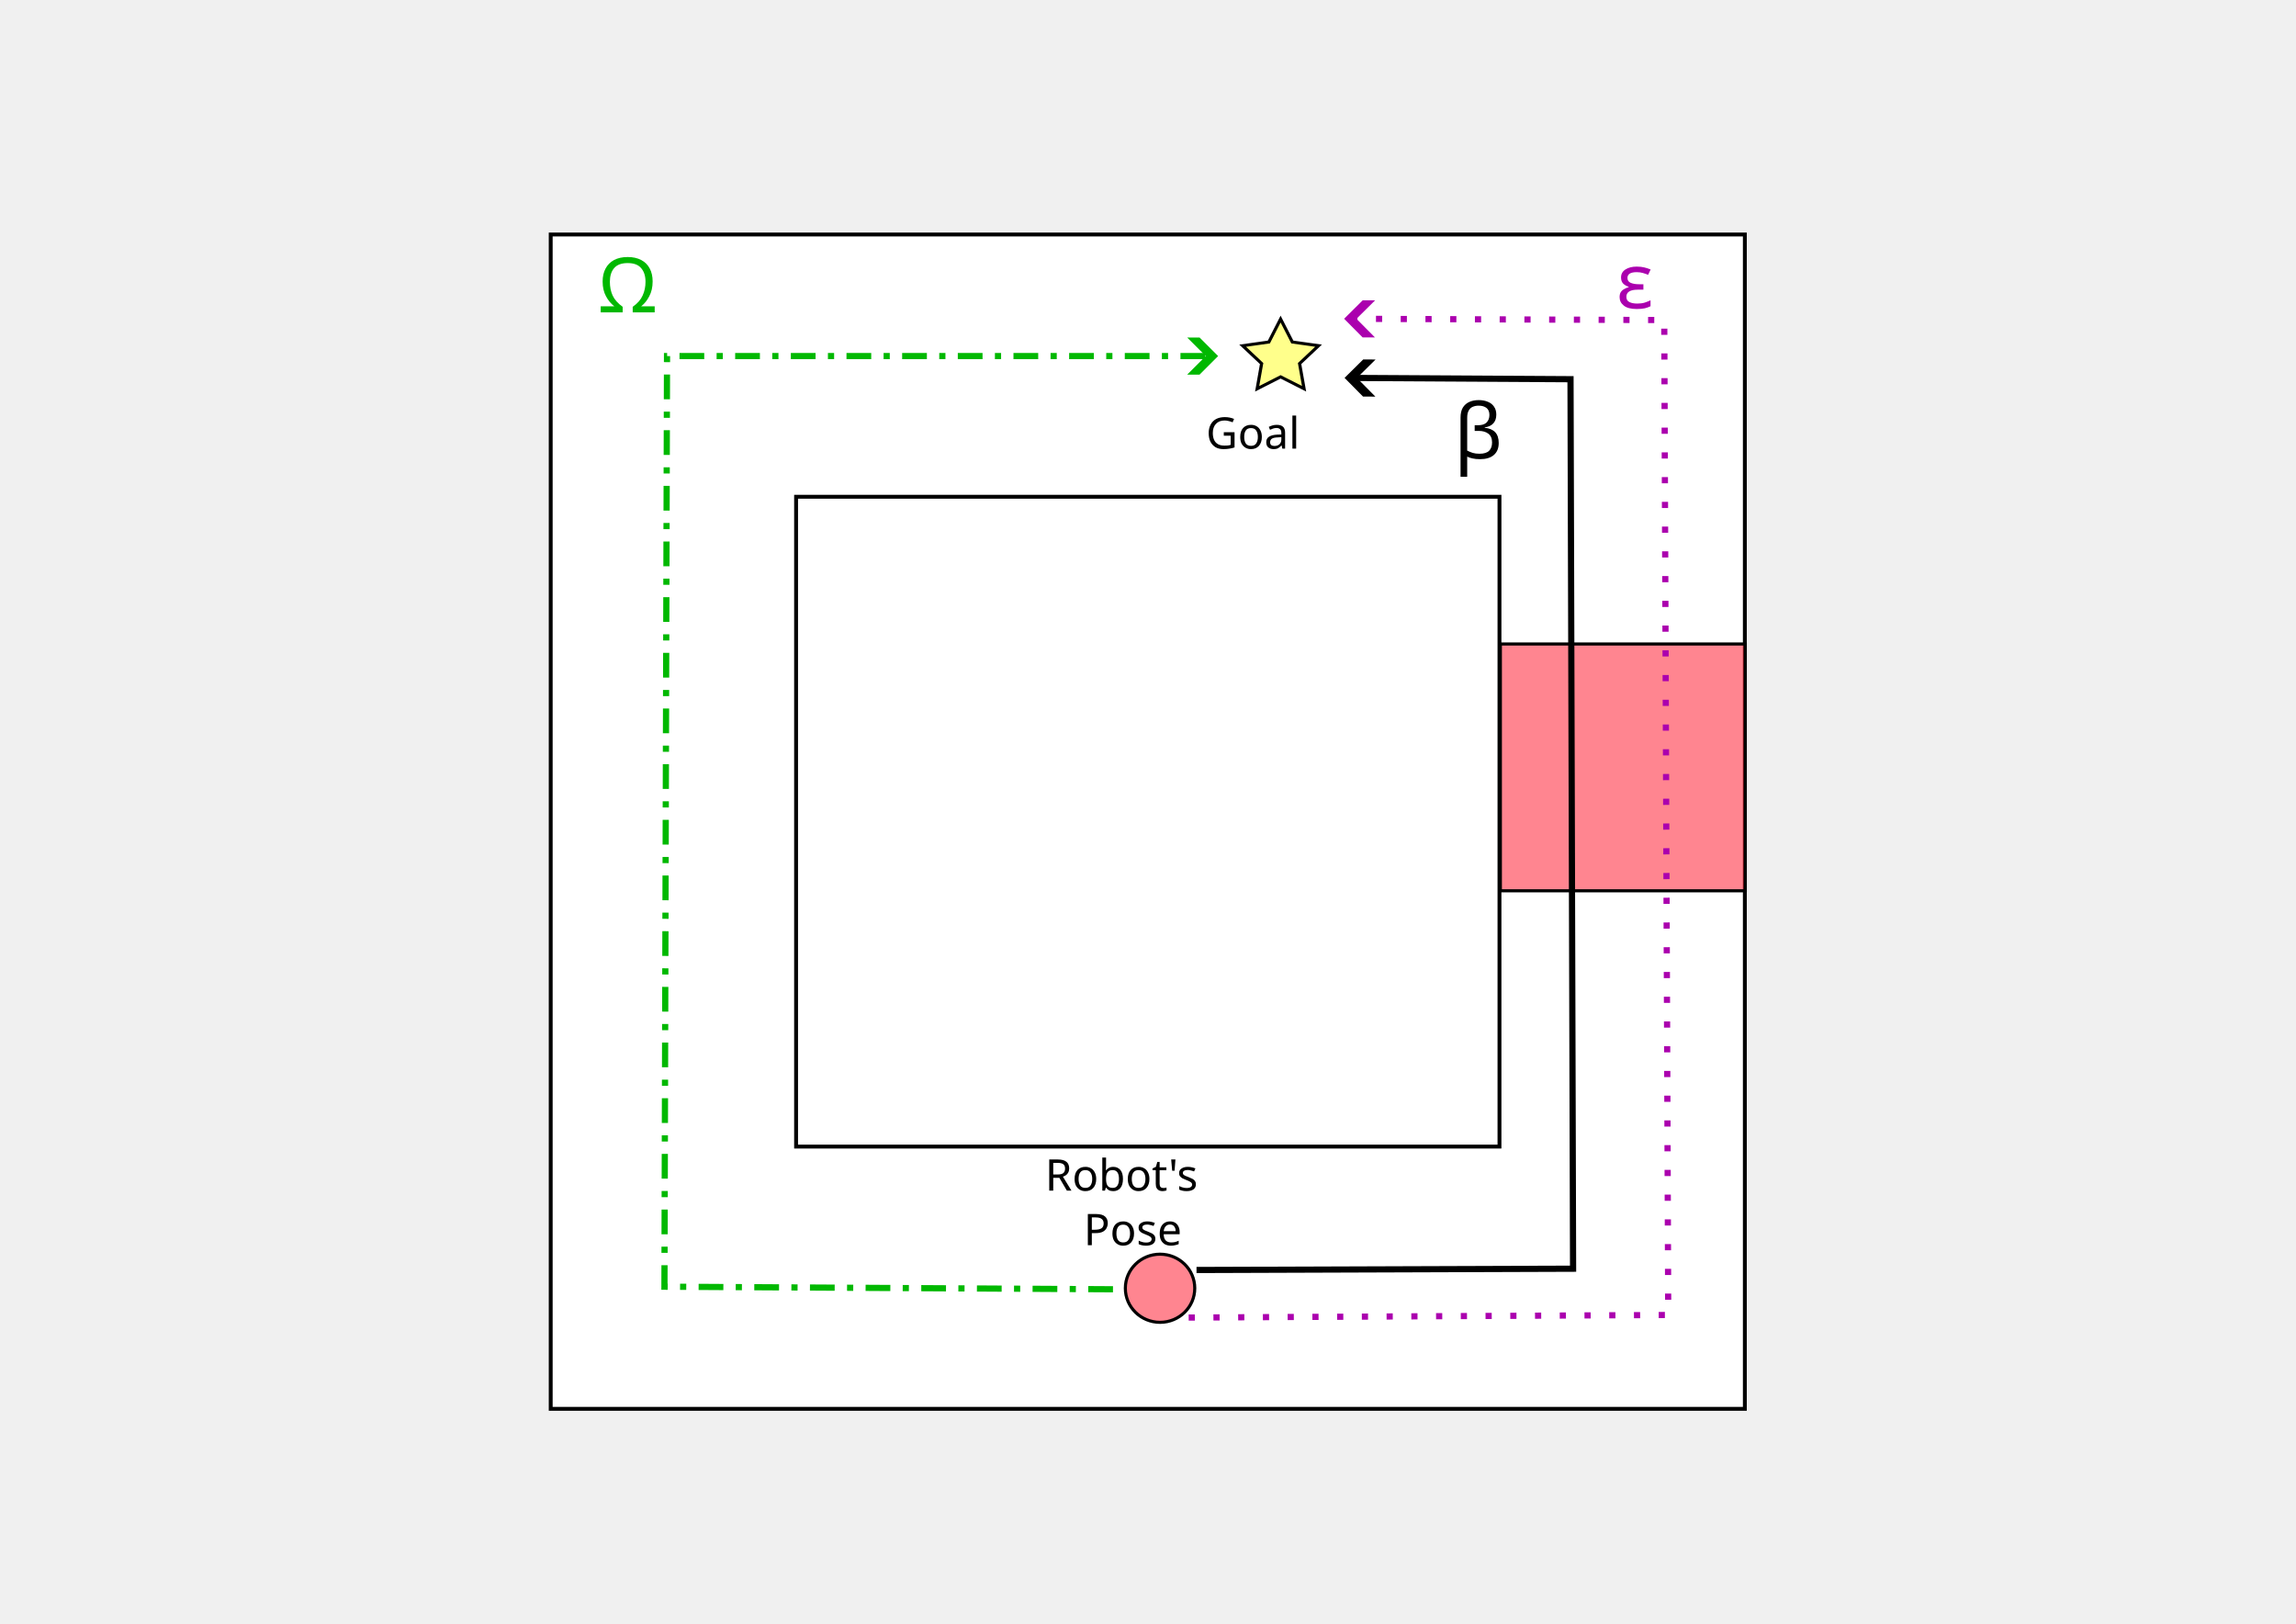
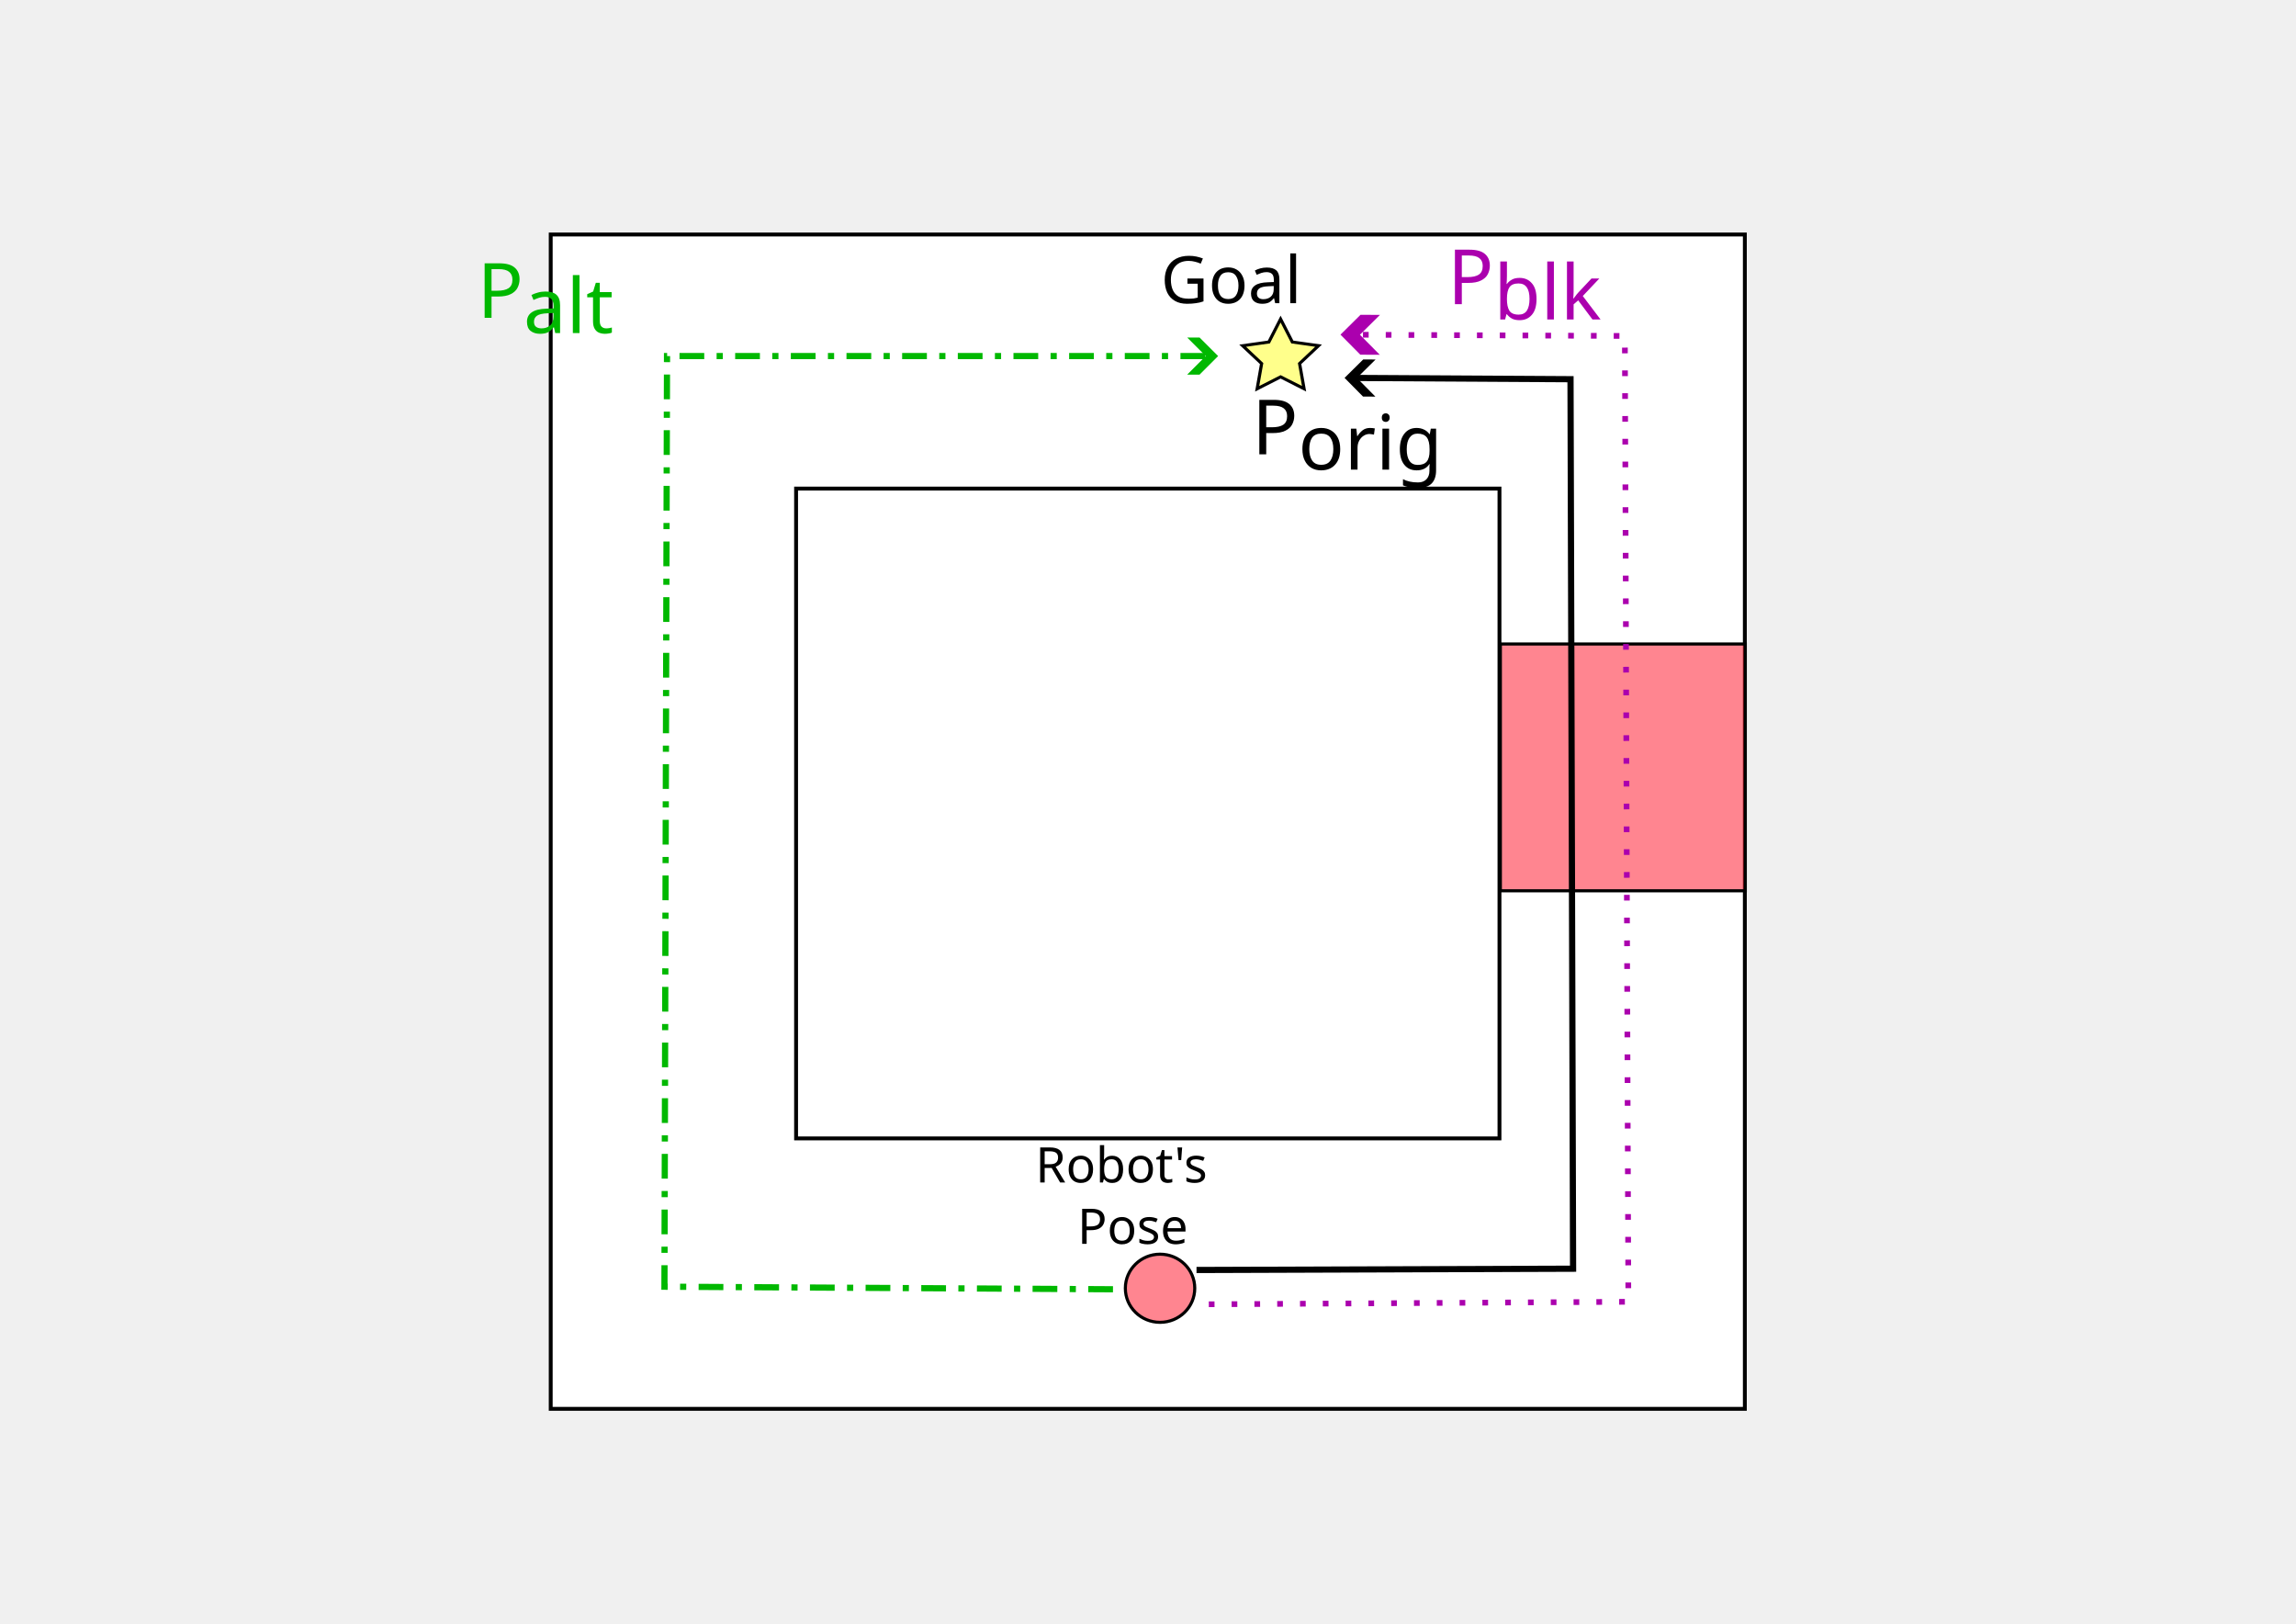
<svg xmlns="http://www.w3.org/2000/svg" width="297mm" height="210mm" viewBox="0 0 297 210" version="1.1" id="svg50220">
  <defs id="defs50217">
    <marker style="overflow:visible" id="marker62158" refX="0" refY="0" orient="auto-start-reverse" markerWidth="5" markerHeight="6" viewBox="0 0 5 6" preserveAspectRatio="xMidYMid">
      <path style="fill:context-stroke;fill-rule:evenodd;stroke:none" d="m 1,0 -3,3 h -2 l 3,-3 -3,-3 h 2 z" id="path62156" />
    </marker>
    <marker style="overflow:visible" id="marker62114" refX="0" refY="0" orient="auto-start-reverse" markerWidth="5" markerHeight="6" viewBox="0 0 5 6" preserveAspectRatio="xMidYMid">
-       <path style="fill:context-stroke;fill-rule:evenodd;stroke:none" d="m 1,0 -3,3 h -2 l 3,-3 -3,-3 h 2 z" id="path62112" />
+       <path style="fill:context-stroke;fill-rule:evenodd;stroke:#ab00ae;stroke-opacity:1" d="m 1,0 -3,3 h -2 l 3,-3 -3,-3 h 2 z" id="path62112" />
    </marker>
    <marker style="overflow:visible" id="Arrow4" refX="0" refY="0" orient="auto-start-reverse" markerWidth="5" markerHeight="6" viewBox="0 0 5 6" preserveAspectRatio="xMidYMid">
      <path style="fill:context-stroke;fill-rule:evenodd;stroke:none" d="m 1,0 -3,3 h -2 l 3,-3 -3,-3 h 2 z" id="path1741" />
    </marker>
  </defs>
  <g id="layer1">
    <rect style="fill:#ffffff;fill-opacity:1;fill-rule:evenodd;stroke:#000000;stroke-width:0.5;stroke-dasharray:none;stroke-opacity:1;stop-color:#000000" id="rect51430" width="154.467" height="151.881" x="71.238" y="30.329" />
-     <rect style="fill:#ffffff;fill-opacity:1;fill-rule:evenodd;stroke:#000000;stroke-width:0.5;stroke-dasharray:none;stroke-opacity:1;stop-color:#000000" id="rect52108" width="90.987" height="84.045" x="102.978" y="64.247" />
+     <rect style="fill:#ffffff;fill-opacity:1;fill-rule:evenodd;stroke:#000000;stroke-width:0.5;stroke-dasharray:none;stroke-opacity:1" id="rect52108" width="90.987" height="84.045" x="102.978" y="63.189" />
    <path style="fill:#ffff8b;fill-opacity:1;fill-rule:evenodd;stroke:#000000;stroke-width:0.504;stroke-dasharray:none;stroke-opacity:1;stop-color:#000000" id="path52162" d="m 149.53,48.197 -3.76,-1.975 -3.758,1.978 0.716,-4.186 -3.043,-2.963 4.203,-0.613 1.878,-3.809 1.881,3.808 4.203,0.609 -3.04,2.966 z" transform="matrix(0.8070441,0,0,0.7790402,48.01137,12.73167)" />
    <ellipse style="fill:#ff192f;fill-opacity:0.528;fill-rule:evenodd;stroke:#000000;stroke-width:0.4;stroke-dasharray:none;stroke-opacity:1;stop-color:#000000" id="path52268" cx="150.059" cy="166.616" rx="4.489" ry="4.406" />
    <rect style="fill:#ff192f;fill-opacity:0.528;fill-rule:evenodd;stroke:#000000;stroke-width:0.4;stroke-dasharray:none;stroke-opacity:1;stop-color:#000000" id="rect61994" width="31.684" height="31.92" x="194.08" y="83.29" />
    <path style="fill:none;fill-opacity:0.528;fill-rule:evenodd;stroke:#000000;stroke-width:0.8;stroke-dasharray:none;stroke-opacity:1;stop-color:#000000;marker-end:url(#Arrow4)" d="m 154.776,164.253 48.711,-0.166 -0.333,-115.043 -28.428,-0.166" id="path62050" />
-     <path style="fill:none;fill-opacity:0.528;fill-rule:evenodd;stroke:#ab00ae;stroke-width:0.8;stroke-dasharray:0.8, 2.4;stroke-dashoffset:0;stroke-opacity:1;marker-end:url(#marker62114);stop-color:#000000" d="m 153.763,170.404 62.031,-0.333 -0.514,-128.676 -40.611,-0.166" id="path62110" />
+     <path style="fill:none;fill-opacity:0.528;fill-rule:evenodd;stroke:#ab00ae;stroke-width:0.737;stroke-dasharray:0.737, 2.212;stroke-dashoffset:0;stroke-opacity:1;marker-end:url(#marker62114)" d="m 156.367,168.688 54.268,-0.323 -0.45,-124.916 -35.529,-0.161" id="path62110" />
    <path style="fill:none;fill-opacity:0.528;fill-rule:evenodd;stroke:#00b800;stroke-width:0.8;stroke-dasharray:3.2, 1.6, 0.8, 1.6;stroke-dashoffset:0;stroke-opacity:1;stop-color:#000000;marker-end:url(#marker62158)" d="M 143.97,166.746 85.95,166.414 86.282,46.051 h 70.489" id="path62154" />
-     <text xml:space="preserve" style="font-size:9.878px;font-family:sans-serif;-inkscape-font-specification:sans-serif;text-align:center;text-anchor:middle;fill:#ab00ae;fill-opacity:1;fill-rule:evenodd;stroke:#ab00ae;stroke-width:0;stroke-dasharray:none;stroke-dashoffset:0;stroke-opacity:1;stop-color:#000000" x="217.89" y="39.871" id="text64320">
-       <tspan id="tspan64318" style="font-size:9.878px;fill:#ab00ae;fill-opacity:1;stroke:#ab00ae;stroke-width:0;stroke-dasharray:none;stroke-dashoffset:0;stroke-opacity:1" x="217.89" y="39.871">ε</tspan>
+     <text xml:space="preserve" style="font-size:9.878px;font-family:sans-serif;-inkscape-font-specification:sans-serif;text-align:center;text-anchor:middle;fill:#ab00ae;fill-opacity:1;fill-rule:evenodd;stroke:#ab00ae;stroke-width:0;stroke-dasharray:none;stroke-dashoffset:0;stroke-opacity:1" x="212.598" y="39.342" id="text64320">
+       <tspan id="tspan64318" style="font-size:9.878px;fill:#ab00ae;fill-opacity:1;stroke:#ab00ae;stroke-width:0;stroke-dasharray:none;stroke-dashoffset:0;stroke-opacity:1" x="212.598" y="39.342">P<tspan style="font-size:9.878px;baseline-shift:sub" id="tspan876">blk</tspan>
+       </tspan>
    </text>
-     <text xml:space="preserve" style="font-size:9.878px;font-family:sans-serif;-inkscape-font-specification:sans-serif;text-align:center;text-anchor:middle;fill:#00b800;fill-opacity:1;fill-rule:evenodd;stroke:#00b800;stroke-width:0;stroke-dasharray:none;stroke-dashoffset:0;stroke-opacity:1;stop-color:#000000" x="87.612" y="40.398" id="text65658">
-       <tspan id="tspan65656" style="stroke-width:0;stroke:#00b800;stroke-opacity:1;fill:#00b800;fill-opacity:1" x="87.612" y="40.398">Ω</tspan>
+     <text xml:space="preserve" style="font-size:9.878px;font-family:sans-serif;-inkscape-font-specification:sans-serif;text-align:center;text-anchor:middle;fill:#00b800;fill-opacity:1;fill-rule:evenodd;stroke:#00b800;stroke-width:0;stroke-dasharray:none;stroke-dashoffset:0;stroke-opacity:1" x="85.967" y="41.103" id="text65658">
+       <tspan id="tspan65656" style="font-size:9.878px;fill:#00b800;fill-opacity:1;stroke:#00b800;stroke-width:0;stroke-opacity:1" x="85.967" y="41.103">P<tspan style="font-size:9.878px;baseline-shift:sub" id="tspan878">alt</tspan>
+       </tspan>
    </text>
-     <text xml:space="preserve" style="font-size:9.878px;font-family:sans-serif;-inkscape-font-specification:sans-serif;text-align:center;text-anchor:middle;fill:#000000;fill-opacity:1;fill-rule:evenodd;stroke:#000000;stroke-width:0;stroke-dasharray:none;stroke-dashoffset:0;stroke-opacity:1;stop-color:#000000" x="197.624" y="59.292" id="text66478">
-       <tspan id="tspan66476" style="fill:#000000;fill-opacity:1;stroke:#000000;stroke-width:0;stroke-opacity:1" x="197.624" y="59.292">β</tspan>
+     <text xml:space="preserve" style="font-size:9.878px;font-family:sans-serif;-inkscape-font-specification:sans-serif;text-align:center;text-anchor:middle;fill:#000000;fill-opacity:1;fill-rule:evenodd;stroke:#000000;stroke-width:0;stroke-dasharray:none;stroke-dashoffset:0;stroke-opacity:1" x="189.686" y="58.763" id="text66478">
+       <tspan id="tspan66476" style="font-size:9.878px;fill:#000000;fill-opacity:1;stroke:#000000;stroke-width:0;stroke-opacity:1" x="189.686" y="58.763">P<tspan style="font-size:9.878px;baseline-shift:sub" id="tspan874">orig</tspan>
+       </tspan>
    </text>
-     <text xml:space="preserve" style="font-size:5.644px;font-family:sans-serif;-inkscape-font-specification:sans-serif;text-align:center;text-anchor:middle;fill:#000000;fill-opacity:1;fill-rule:evenodd;stroke:#000000;stroke-width:0;stroke-dasharray:none;stroke-dashoffset:0;stroke-opacity:1;stop-color:#000000" x="150.199" y="153.99" id="text67106">
-       <tspan id="tspan67104" style="font-size:5.644px;stroke-width:0" x="150.199" y="153.99">Robot's</tspan>
-       <tspan style="font-size:5.644px;stroke-width:0" x="150.199" y="161.045" id="tspan67108">Pose</tspan>
+     <text xml:space="preserve" style="font-size:5.644px;font-family:sans-serif;-inkscape-font-specification:sans-serif;text-align:center;text-anchor:middle;fill:#000000;fill-opacity:1;fill-rule:evenodd;stroke:#000000;stroke-width:0;stroke-dasharray:none;stroke-dashoffset:0;stroke-opacity:1" x="150.199" y="152.931" id="text67106">
+       <tspan id="tspan67104" style="font-size:6.35px;stroke-width:0" x="150.199" y="152.931">Robot's</tspan>
+       <tspan style="font-size:6.35px;stroke-width:0" x="150.199" y="160.869" id="tspan67108">Pose</tspan>
    </text>
-     <text xml:space="preserve" style="font-size:5.644px;font-family:sans-serif;-inkscape-font-specification:sans-serif;text-align:center;text-anchor:middle;fill:#000000;fill-opacity:1;fill-rule:evenodd;stroke:#000000;stroke-width:0;stroke-dasharray:none;stroke-dashoffset:0;stroke-opacity:1;stop-color:#000000" x="165.751" y="58.02" id="text67121">
-       <tspan style="stroke-width:0" x="165.751" y="58.02" id="tspan67123">Goal</tspan>
+     <text xml:space="preserve" style="font-size:5.644px;font-family:sans-serif;-inkscape-font-specification:sans-serif;text-align:center;text-anchor:middle;fill:#000000;fill-opacity:1;fill-rule:evenodd;stroke:#000000;stroke-width:0;stroke-dasharray:none;stroke-dashoffset:0;stroke-opacity:1" x="162.93" y="39.212" id="text67121">
+       <tspan style="font-size:8.467px;stroke-width:0" x="162.93" y="39.212" id="tspan67123">Goal</tspan>
    </text>
  </g>
</svg>
